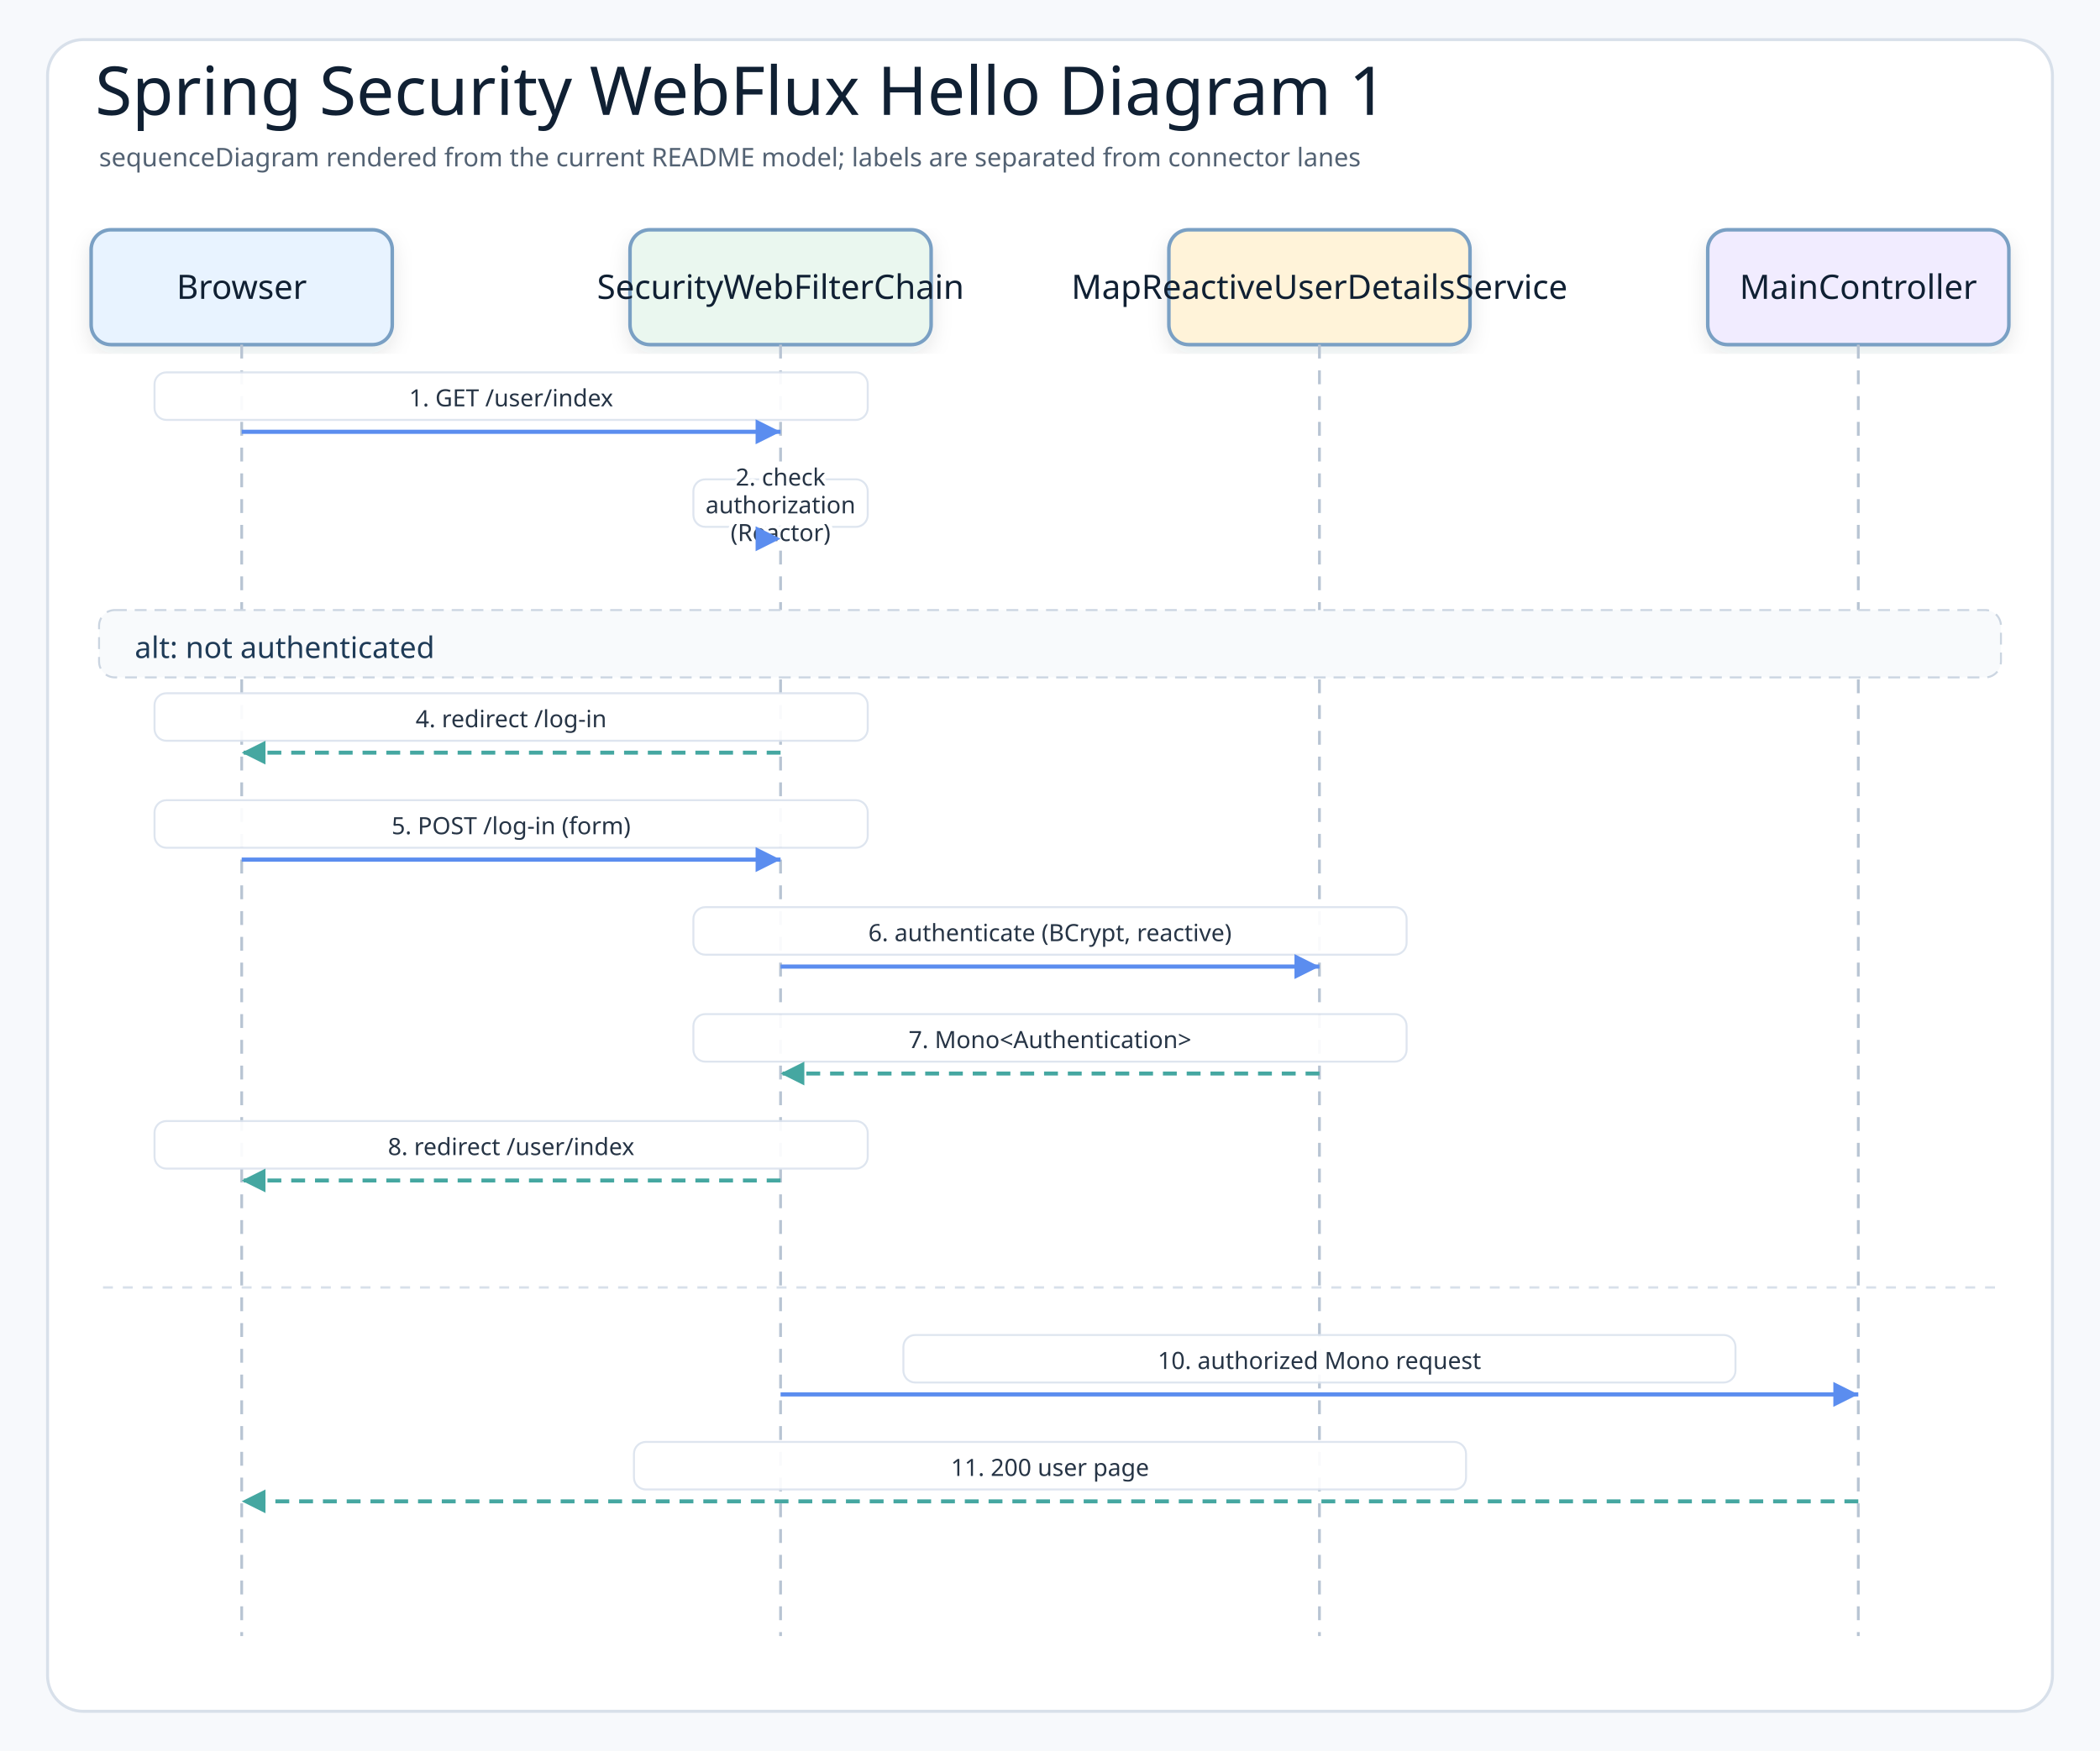
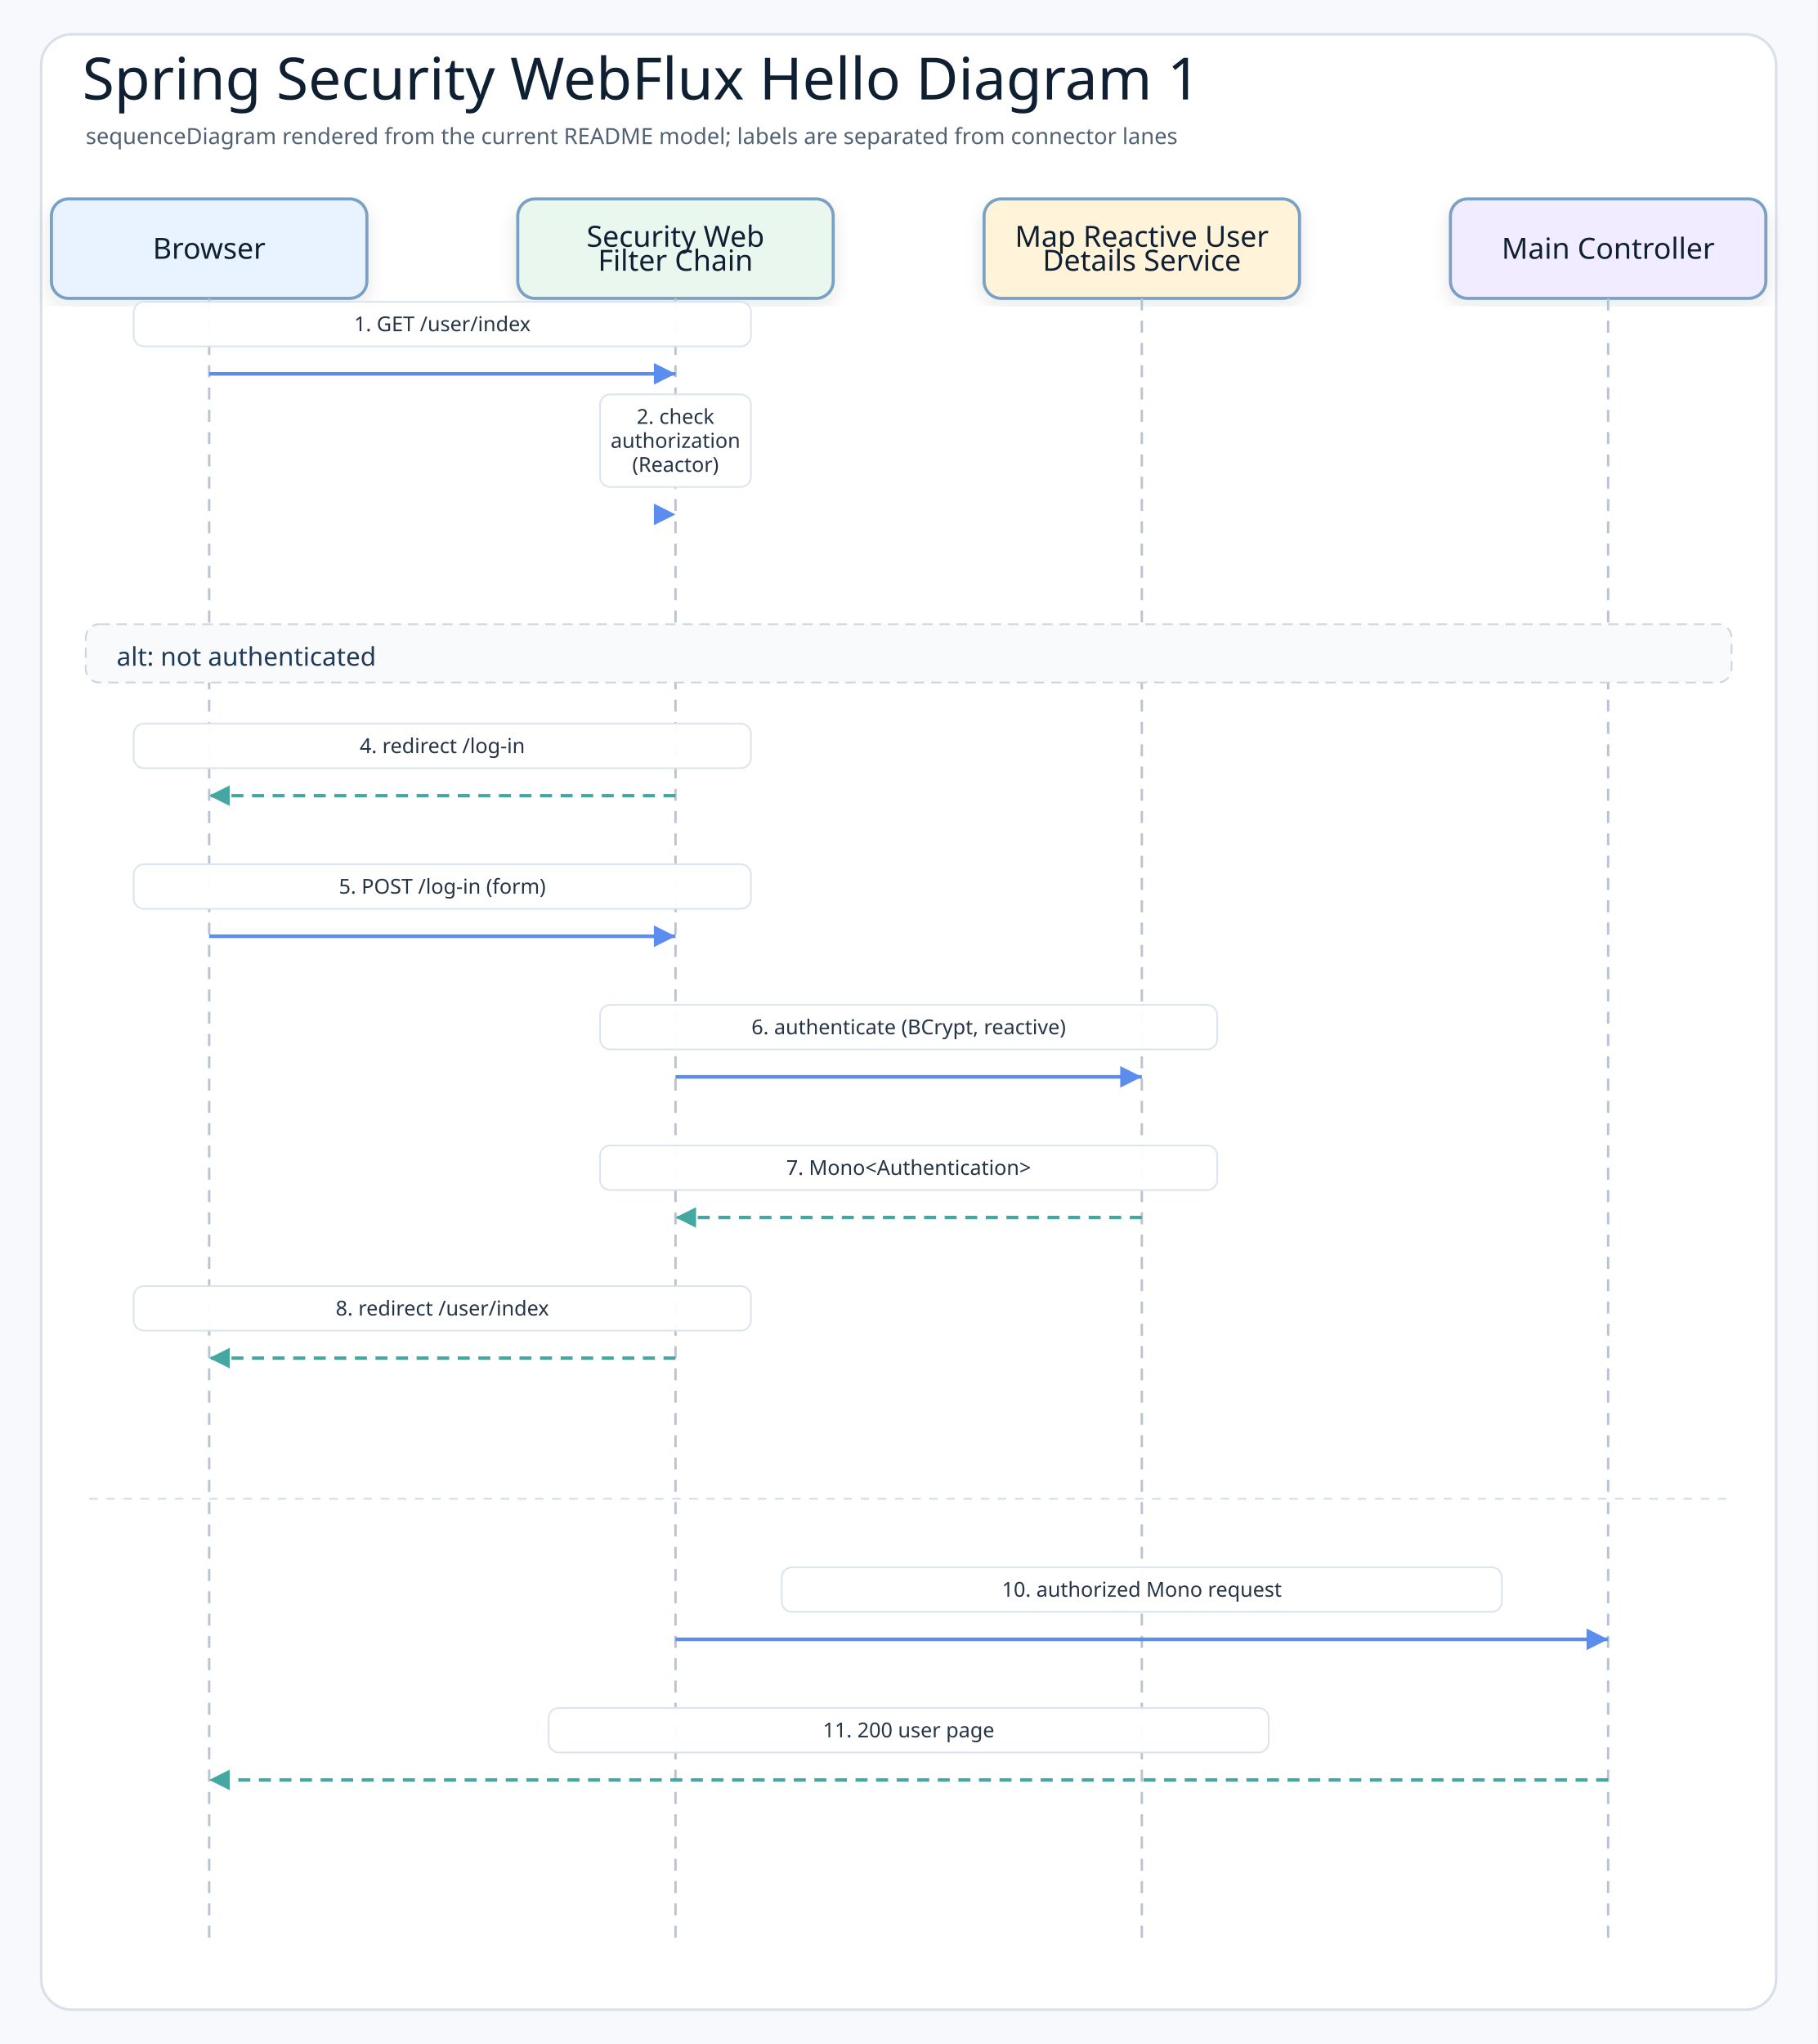
- <svg xmlns="http://www.w3.org/2000/svg" width="1060" height="884" viewBox="0 0 1060 884" role="img" aria-label="Spring Security WebFlux Hello Diagram 1">
+ <svg xmlns="http://www.w3.org/2000/svg" width="1060" height="1192" viewBox="0 0 1060 1192" role="img" aria-label="Spring Security WebFlux Hello Diagram 1">
  <defs>
    <filter id="shadow" x="-8%" y="-8%" width="116%" height="116%">
      <feDropShadow dx="0" dy="4" stdDeviation="5" flood-color="#1f2937" flood-opacity="0.10" />
    </filter>
    <marker id="arrowBlue" markerWidth="8" markerHeight="8" refX="7" refY="4" orient="auto" markerUnits="strokeWidth">
      <path d="M1 1 L7 4 L1 7 Z" fill="#5b8def" />
    </marker>
    <marker id="arrowTeal" markerWidth="8" markerHeight="8" refX="7" refY="4" orient="auto" markerUnits="strokeWidth">
      <path d="M1 1 L7 4 L1 7 Z" fill="#45a7a1" />
    </marker>
    <style>
    .canvas{fill:#f7f9fc}
    .frame{fill:#ffffff;stroke:#d8e0ea;stroke-width:1.5}
    .title{font-family:"Architects Daughter";font-size:34px;fill:#102033}
    .subtitle{font-family:"Comic Mono";font-size:13px;fill:#536273}
    .actor{font-family:"Architects Daughter";font-size:17px;fill:#102033}
    .detail{font-family:"Comic Mono";font-size:11px;fill:#536273}
    .message{font-family:"Comic Mono";font-size:12px;fill:#263445;paint-order:stroke;stroke:#ffffff;stroke-width:4px;stroke-linejoin:round}
    .branch{font-family:"Architects Daughter";font-size:15px;fill:#1f3b57}
    .lifeline{stroke:#b8c4d3;stroke-width:1.4;stroke-dasharray:7 6}
    .call{stroke:#5b8def;stroke-width:2.1;fill:none;marker-end:url(#arrowBlue)}
    .return{stroke:#45a7a1;stroke-width:2;stroke-dasharray:7 5;fill:none;marker-end:url(#arrowTeal)}
    .box{stroke-width:1.8;filter:url(#shadow)}
  </style>
  </defs>
-   <rect class="canvas" width="1060" height="884" />
-   <rect class="frame" x="24" y="20" width="1012" height="844" rx="18" />
+   <rect class="canvas" width="1060" height="1192" />
+   <rect class="frame" x="24" y="20" width="1012" height="1152" rx="18" />
  <text class="title" x="48" y="58">Spring Security WebFlux Hello Diagram 1</text>
  <text class="subtitle" x="50" y="84">sequenceDiagram rendered from the current README model; labels are separated from connector lanes</text>
-   <rect class="box" x="46" y="116" width="152" height="58" rx="10" fill="#e8f3ff" stroke="#7aa0c4" />
+   <rect class="box" x="30" y="116" width="184" height="58" rx="10" fill="#e8f3ff" stroke="#7aa0c4" />
  <text class="actor" x="122" y="145" text-anchor="middle" dominant-baseline="middle">Browser</text>
-   <line class="lifeline" x1="122" y1="174" x2="122" y2="826" />
-   <rect class="box" x="318" y="116" width="152" height="58" rx="10" fill="#eaf7ef" stroke="#7aa0c4" />
-   <text class="actor" x="394" y="145" text-anchor="middle" dominant-baseline="middle">SecurityWebFilterChain</text>
-   <line class="lifeline" x1="394" y1="174" x2="394" y2="826" />
-   <rect class="box" x="590" y="116" width="152" height="58" rx="10" fill="#fff3d9" stroke="#7aa0c4" />
-   <text class="actor" x="666" y="145" text-anchor="middle" dominant-baseline="middle">MapReactiveUserDetailsService</text>
-   <line class="lifeline" x1="666" y1="174" x2="666" y2="826" />
-   <rect class="box" x="862" y="116" width="152" height="58" rx="10" fill="#f1ecff" stroke="#7aa0c4" />
-   <text class="actor" x="938" y="145" text-anchor="middle" dominant-baseline="middle">MainController</text>
-   <line class="lifeline" x1="938" y1="174" x2="938" y2="826" />
-   <rect x="78" y="188" width="360" height="24" rx="6" fill="#ffffff" opacity="0.92" stroke="#dbe3ee" />
-   <text class="message" x="258" y="201" text-anchor="middle" dominant-baseline="middle">1. GET /user/index</text>
+   <line class="lifeline" x1="122" y1="174" x2="122" y2="1134" />
+   <rect class="box" x="302" y="116" width="184" height="58" rx="10" fill="#eaf7ef" stroke="#7aa0c4" />
+   <text class="actor" x="394" y="138" text-anchor="middle" dominant-baseline="middle">Security Web</text>
+   <text class="actor" x="394" y="152" text-anchor="middle" dominant-baseline="middle">Filter Chain</text>
+   <line class="lifeline" x1="394" y1="174" x2="394" y2="1134" />
+   <rect class="box" x="574" y="116" width="184" height="58" rx="10" fill="#fff3d9" stroke="#7aa0c4" />
+   <text class="actor" x="666" y="138" text-anchor="middle" dominant-baseline="middle">Map Reactive User</text>
+   <text class="actor" x="666" y="152" text-anchor="middle" dominant-baseline="middle">Details Service</text>
+   <line class="lifeline" x1="666" y1="174" x2="666" y2="1134" />
+   <rect class="box" x="846" y="116" width="184" height="58" rx="10" fill="#f1ecff" stroke="#7aa0c4" />
+   <text class="actor" x="938" y="145" text-anchor="middle" dominant-baseline="middle">Main Controller</text>
+   <line class="lifeline" x1="938" y1="174" x2="938" y2="1134" />
+   <rect x="78" y="176" width="360" height="26" rx="6" fill="#ffffff" opacity="0.95" stroke="#dbe3ee" />
+   <text class="message" x="258" y="189" text-anchor="middle" dominant-baseline="middle">1. GET /user/index</text>
  <path class="call" d="M122 218 L394 218" />
-   <rect x="350" y="242" width="88" height="24" rx="6" fill="#ffffff" opacity="0.92" stroke="#dbe3ee" />
-   <text class="message" x="394" y="241" text-anchor="middle" dominant-baseline="middle">2. check</text>
-   <text class="message" x="394" y="255" text-anchor="middle" dominant-baseline="middle">authorization</text>
-   <text class="message" x="394" y="269" text-anchor="middle" dominant-baseline="middle">(Reactor)</text>
-   <path class="call" d="M394 272 L394 272" />
-   <rect x="50" y="308" width="960" height="34" rx="8" fill="#f8fafc" stroke="#cbd5e1" stroke-dasharray="6 4" />
-   <text class="branch" x="68" y="327" dominant-baseline="middle">alt: not authenticated</text>
-   <rect x="78" y="350" width="360" height="24" rx="6" fill="#ffffff" opacity="0.92" stroke="#dbe3ee" />
-   <text class="message" x="258" y="363" text-anchor="middle" dominant-baseline="middle">4. redirect /log-in</text>
-   <path class="return" d="M394 380 L122 380" />
-   <rect x="78" y="404" width="360" height="24" rx="6" fill="#ffffff" opacity="0.92" stroke="#dbe3ee" />
-   <text class="message" x="258" y="417" text-anchor="middle" dominant-baseline="middle">5. POST /log-in (form)</text>
-   <path class="call" d="M122 434 L394 434" />
-   <rect x="350" y="458" width="360" height="24" rx="6" fill="#ffffff" opacity="0.92" stroke="#dbe3ee" />
-   <text class="message" x="530" y="471" text-anchor="middle" dominant-baseline="middle">6. authenticate (BCrypt, reactive)</text>
-   <path class="call" d="M394 488 L666 488" />
-   <rect x="350" y="512" width="360" height="24" rx="6" fill="#ffffff" opacity="0.92" stroke="#dbe3ee" />
-   <text class="message" x="530" y="525" text-anchor="middle" dominant-baseline="middle">7. Mono&lt;Authentication&gt;</text>
-   <path class="return" d="M666 542 L394 542" />
-   <rect x="78" y="566" width="360" height="24" rx="6" fill="#ffffff" opacity="0.92" stroke="#dbe3ee" />
-   <text class="message" x="258" y="579" text-anchor="middle" dominant-baseline="middle">8. redirect /user/index</text>
-   <path class="return" d="M394 596 L122 596" />
-   <line x1="52" y1="650" x2="1008" y2="650" stroke="#d8e0ea" stroke-width="1.2" stroke-dasharray="5 5" />
-   <rect x="456" y="674" width="420" height="24" rx="6" fill="#ffffff" opacity="0.92" stroke="#dbe3ee" />
-   <text class="message" x="666" y="687" text-anchor="middle" dominant-baseline="middle">10. authorized Mono request</text>
-   <path class="call" d="M394 704 L938 704" />
-   <rect x="320" y="728" width="420" height="24" rx="6" fill="#ffffff" opacity="0.92" stroke="#dbe3ee" />
-   <text class="message" x="530" y="741" text-anchor="middle" dominant-baseline="middle">11. 200 user page</text>
-   <path class="return" d="M938 758 L122 758" />
+   <rect x="350" y="230" width="88" height="54" rx="6" fill="#ffffff" opacity="0.95" stroke="#dbe3ee" />
+   <text class="message" x="394" y="243" text-anchor="middle" dominant-baseline="middle">2. check</text>
+   <text class="message" x="394" y="257" text-anchor="middle" dominant-baseline="middle">authorization</text>
+   <text class="message" x="394" y="271" text-anchor="middle" dominant-baseline="middle">(Reactor)</text>
+   <path class="call" d="M394 300 L394 300" />
+   <rect x="50" y="364" width="960" height="34" rx="8" fill="#f8fafc" stroke="#cbd5e1" stroke-dasharray="6 4" />
+   <text class="branch" x="68" y="383" dominant-baseline="middle">alt: not authenticated</text>
+   <rect x="78" y="422" width="360" height="26" rx="6" fill="#ffffff" opacity="0.95" stroke="#dbe3ee" />
+   <text class="message" x="258" y="435" text-anchor="middle" dominant-baseline="middle">4. redirect /log-in</text>
+   <path class="return" d="M394 464 L122 464" />
+   <rect x="78" y="504" width="360" height="26" rx="6" fill="#ffffff" opacity="0.95" stroke="#dbe3ee" />
+   <text class="message" x="258" y="517" text-anchor="middle" dominant-baseline="middle">5. POST /log-in (form)</text>
+   <path class="call" d="M122 546 L394 546" />
+   <rect x="350" y="586" width="360" height="26" rx="6" fill="#ffffff" opacity="0.95" stroke="#dbe3ee" />
+   <text class="message" x="530" y="599" text-anchor="middle" dominant-baseline="middle">6. authenticate (BCrypt, reactive)</text>
+   <path class="call" d="M394 628 L666 628" />
+   <rect x="350" y="668" width="360" height="26" rx="6" fill="#ffffff" opacity="0.95" stroke="#dbe3ee" />
+   <text class="message" x="530" y="681" text-anchor="middle" dominant-baseline="middle">7. Mono&lt;Authentication&gt;</text>
+   <path class="return" d="M666 710 L394 710" />
+   <rect x="78" y="750" width="360" height="26" rx="6" fill="#ffffff" opacity="0.95" stroke="#dbe3ee" />
+   <text class="message" x="258" y="763" text-anchor="middle" dominant-baseline="middle">8. redirect /user/index</text>
+   <path class="return" d="M394 792 L122 792" />
+   <line x1="52" y1="874" x2="1008" y2="874" stroke="#d8e0ea" stroke-width="1.2" stroke-dasharray="5 5" />
+   <rect x="456" y="914" width="420" height="26" rx="6" fill="#ffffff" opacity="0.95" stroke="#dbe3ee" />
+   <text class="message" x="666" y="927" text-anchor="middle" dominant-baseline="middle">10. authorized Mono request</text>
+   <path class="call" d="M394 956 L938 956" />
+   <rect x="320" y="996" width="420" height="26" rx="6" fill="#ffffff" opacity="0.95" stroke="#dbe3ee" />
+   <text class="message" x="530" y="1009" text-anchor="middle" dominant-baseline="middle">11. 200 user page</text>
+   <path class="return" d="M938 1038 L122 1038" />
</svg>
